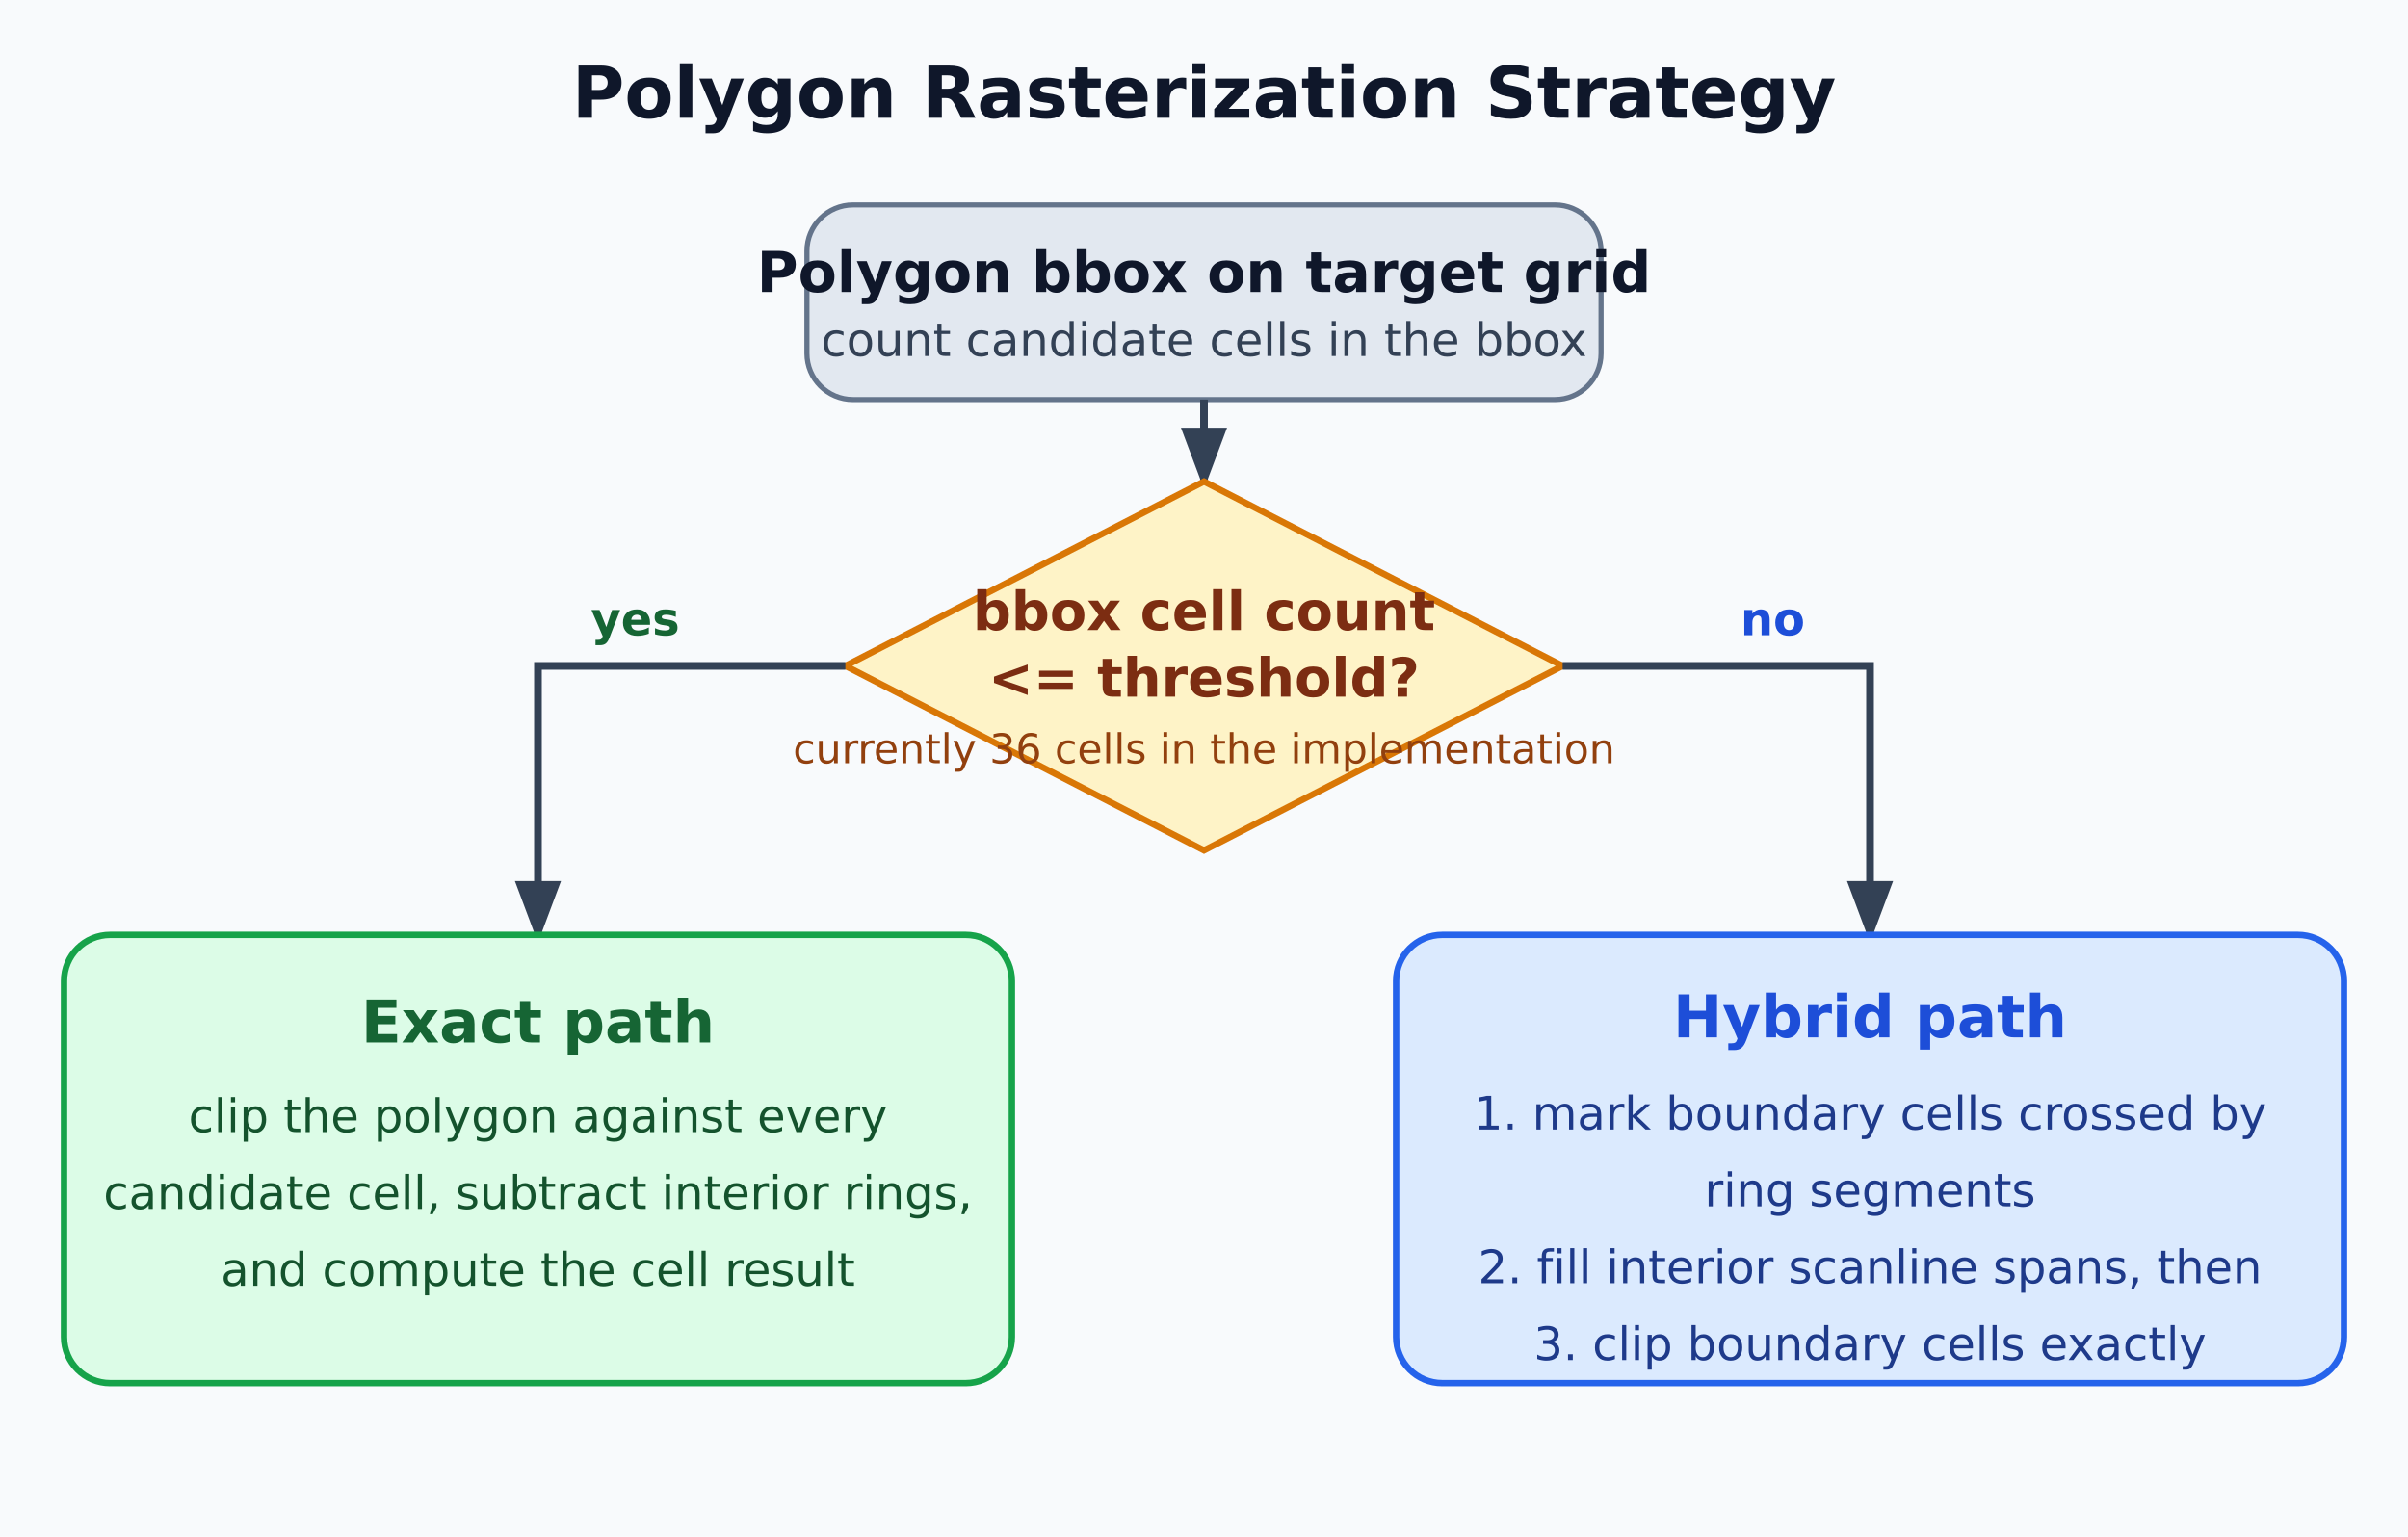
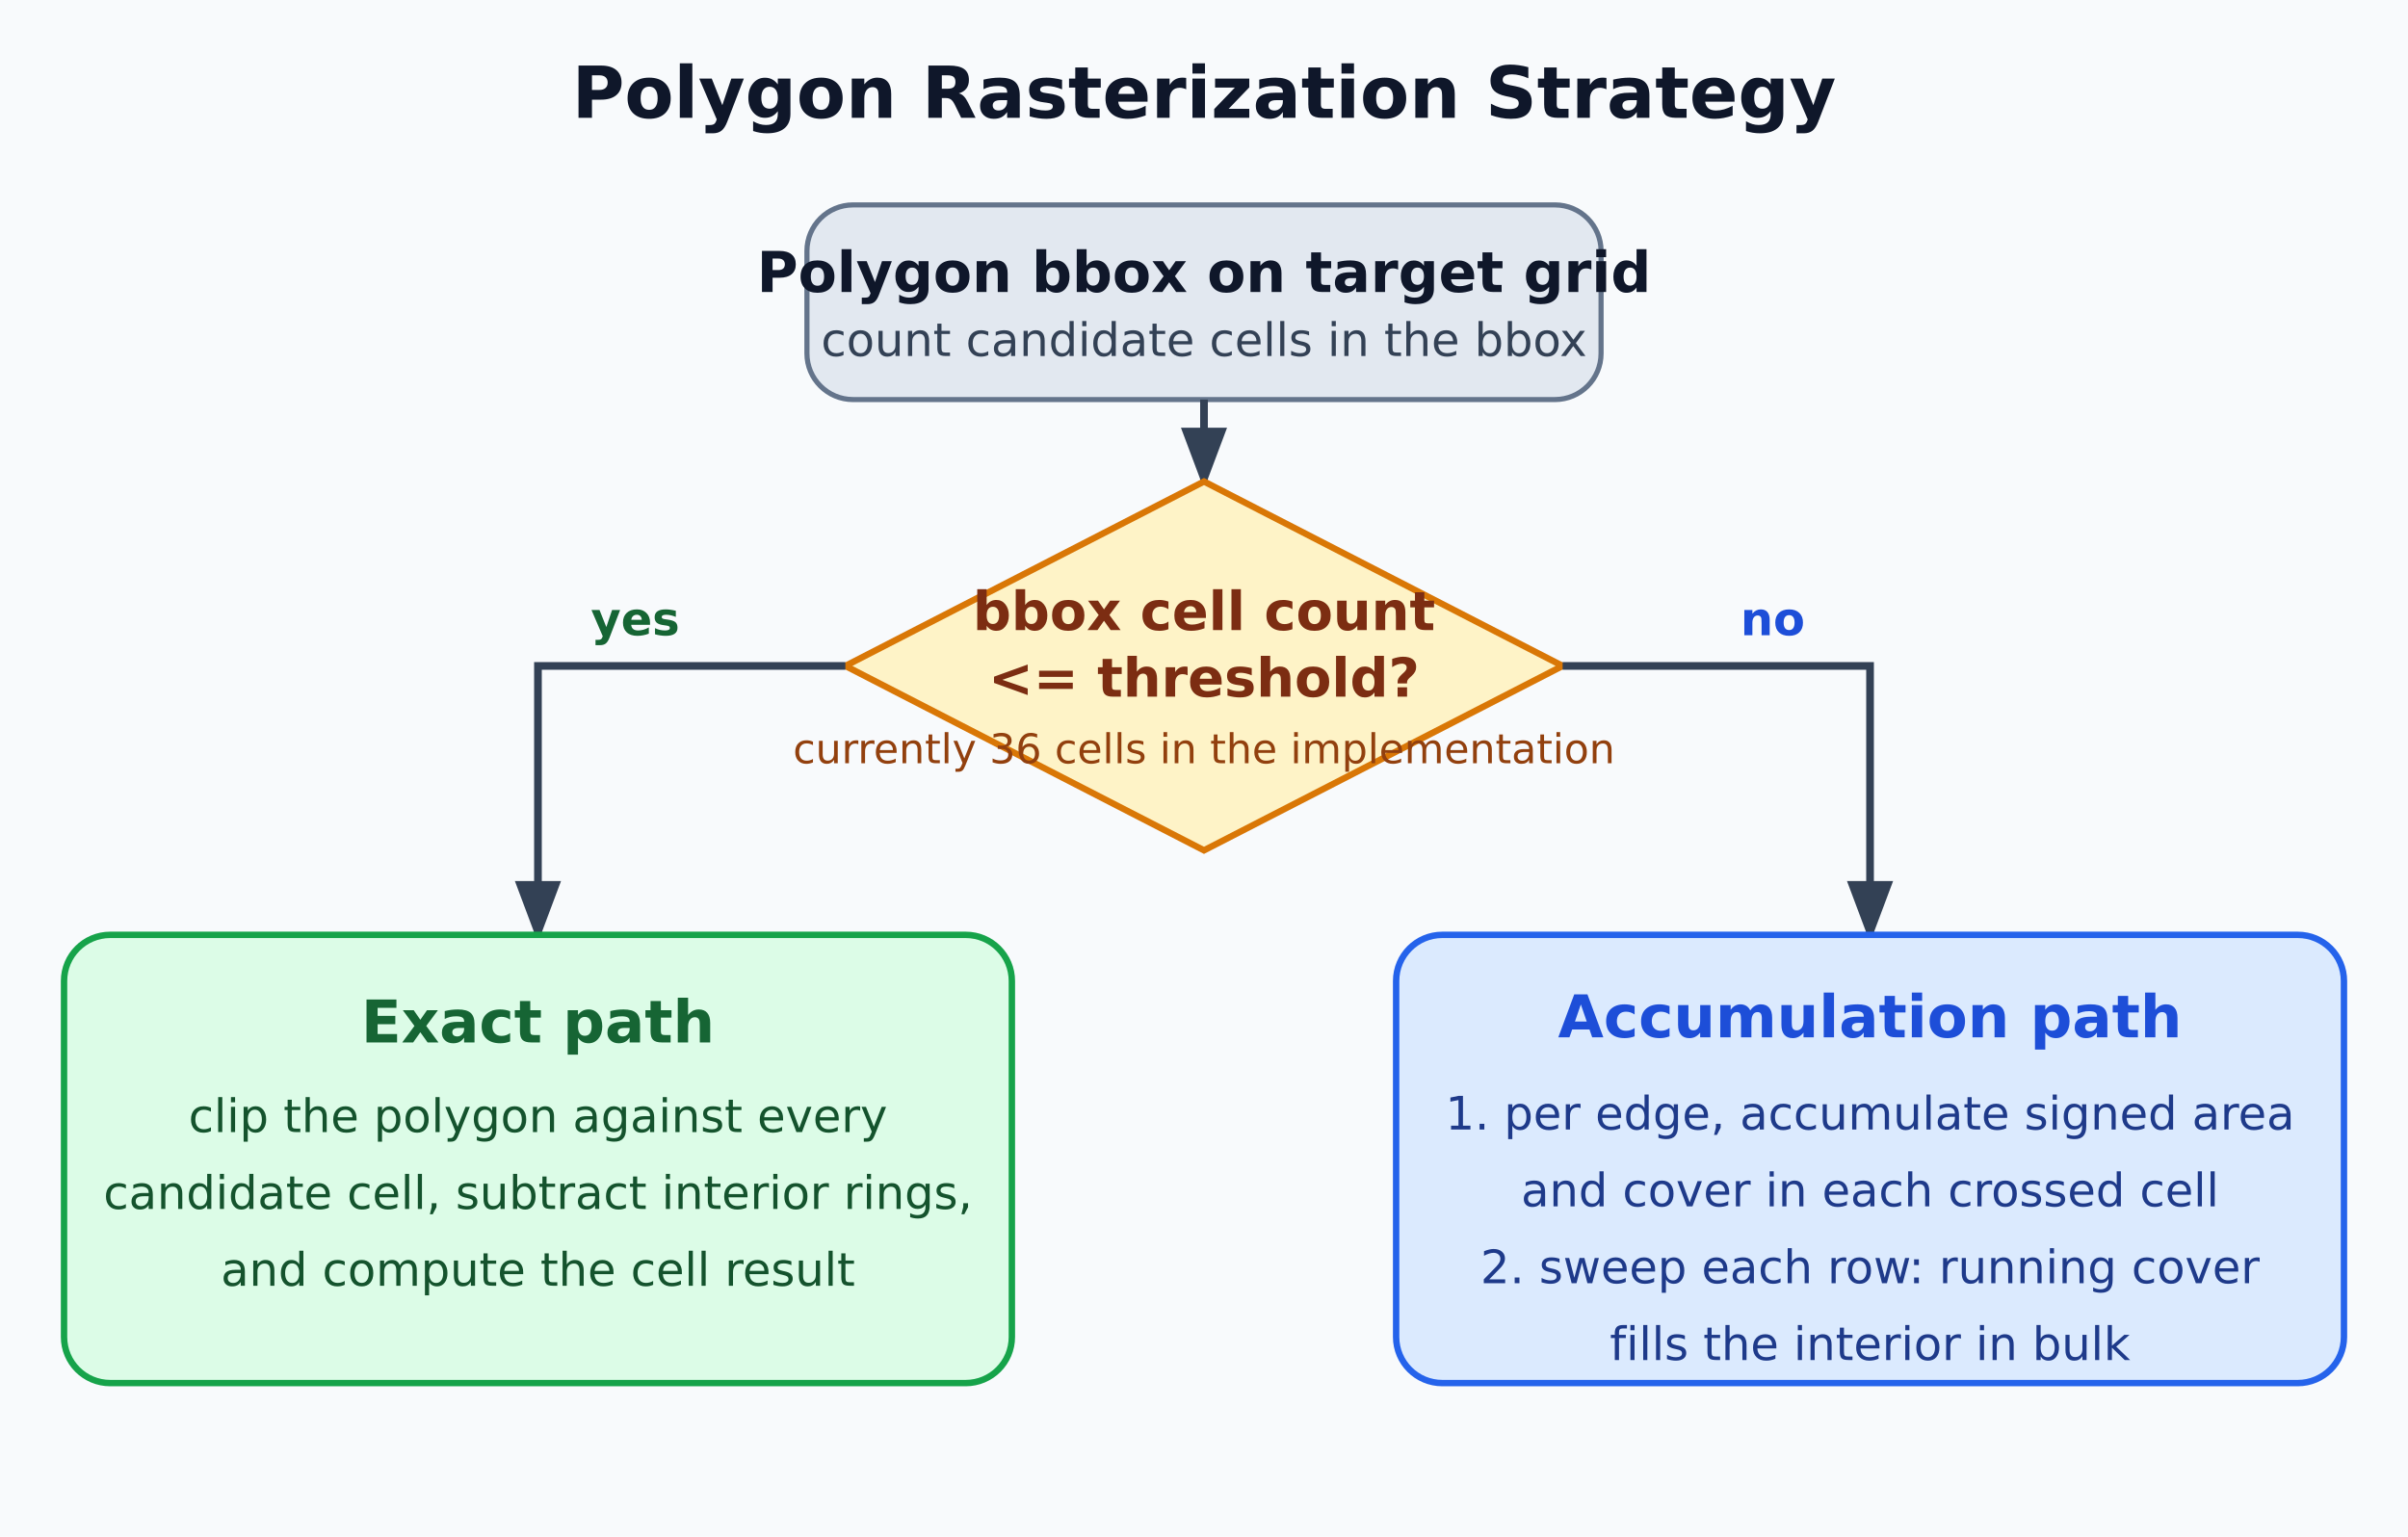
<svg xmlns="http://www.w3.org/2000/svg" width="940" height="600" viewBox="0 0 940 600" role="img" aria-labelledby="title desc">
  <defs>
    <marker id="arrow" markerWidth="10" markerHeight="10" refX="7" refY="3" orient="auto" markerUnits="strokeWidth">
      <path d="M0,0 L0,6 L8,3 z" fill="#334155" />
    </marker>
  </defs>
  <rect width="940" height="600" fill="#f8fafc" />
  <text x="470" y="46" text-anchor="middle" font-family="DejaVu Sans, sans-serif" font-size="28" font-weight="700" fill="#0f172a">
    Polygon Rasterization Strategy
  </text>
  <rect x="315" y="80" width="310" height="76" rx="18" fill="#e2e8f0" stroke="#64748b" stroke-width="2" />
  <text x="470" y="114" text-anchor="middle" font-family="DejaVu Sans, sans-serif" font-size="22" font-weight="700" fill="#0f172a">
    Polygon bbox on target grid
  </text>
  <text x="470" y="139" text-anchor="middle" font-family="DejaVu Sans, sans-serif" font-size="18" fill="#334155">
    count candidate cells in the bbox
  </text>
  <path d="M470 156 L470 188" stroke="#334155" stroke-width="3" marker-end="url(#arrow)" fill="none" />
  <polygon points="470,188 610,260 470,332 330,260" fill="#fef3c7" stroke="#d97706" stroke-width="2.5" />
  <text x="470" y="246" text-anchor="middle" font-family="DejaVu Sans, sans-serif" font-size="21" font-weight="700" fill="#7c2d12">
    bbox cell count
  </text>
  <text x="470" y="272" text-anchor="middle" font-family="DejaVu Sans, sans-serif" font-size="21" font-weight="700" fill="#7c2d12">
    &lt;= threshold?
  </text>
  <text x="470" y="298" text-anchor="middle" font-family="DejaVu Sans, sans-serif" font-size="16" fill="#92400e">
    currently 36 cells in the implementation
  </text>
  <path d="M330 260 L210 260 L210 365" stroke="#334155" stroke-width="3" marker-end="url(#arrow)" fill="none" />
  <text x="248" y="248" text-anchor="middle" font-family="DejaVu Sans, sans-serif" font-size="18" font-weight="700" fill="#166534">
    yes
  </text>
  <rect x="25" y="365" width="370" height="175" rx="18" fill="#dcfce7" stroke="#16a34a" stroke-width="2.5" />
  <text x="210" y="407" text-anchor="middle" font-family="DejaVu Sans, sans-serif" font-size="23" font-weight="700" fill="#166534">
    Exact path
  </text>
  <text x="210" y="442" text-anchor="middle" font-family="DejaVu Sans, sans-serif" font-size="18" fill="#14532d">
    clip the polygon against every
  </text>
  <text x="210" y="472" text-anchor="middle" font-family="DejaVu Sans, sans-serif" font-size="18" fill="#14532d">
    candidate cell, subtract interior rings,
  </text>
  <text x="210" y="502" text-anchor="middle" font-family="DejaVu Sans, sans-serif" font-size="18" fill="#14532d">
    and compute the cell result
  </text>
  <path d="M610 260 L730 260 L730 365" stroke="#334155" stroke-width="3" marker-end="url(#arrow)" fill="none" />
  <text x="692" y="248" text-anchor="middle" font-family="DejaVu Sans, sans-serif" font-size="18" font-weight="700" fill="#1d4ed8">
    no
  </text>
  <rect x="545" y="365" width="370" height="175" rx="18" fill="#dbeafe" stroke="#2563eb" stroke-width="2.5" />
  <text x="730" y="405" text-anchor="middle" font-family="DejaVu Sans, sans-serif" font-size="23" font-weight="700" fill="#1d4ed8">
-     Hybrid path
+     Accumulation path
  </text>
  <text x="730" y="441" text-anchor="middle" font-family="DejaVu Sans, sans-serif" font-size="18" fill="#1e3a8a">
-     1. mark boundary cells crossed by
+     1. per edge, accumulate signed area
  </text>
  <text x="730" y="471" text-anchor="middle" font-family="DejaVu Sans, sans-serif" font-size="18" fill="#1e3a8a">
-     ring segments
+     and cover in each crossed cell
  </text>
  <text x="730" y="501" text-anchor="middle" font-family="DejaVu Sans, sans-serif" font-size="18" fill="#1e3a8a">
-     2. fill interior scanline spans, then
+     2. sweep each row: running cover
  </text>
  <text x="730" y="531" text-anchor="middle" font-family="DejaVu Sans, sans-serif" font-size="18" fill="#1e3a8a">
-     3. clip boundary cells exactly
+     fills the interior in bulk
  </text>
</svg>
